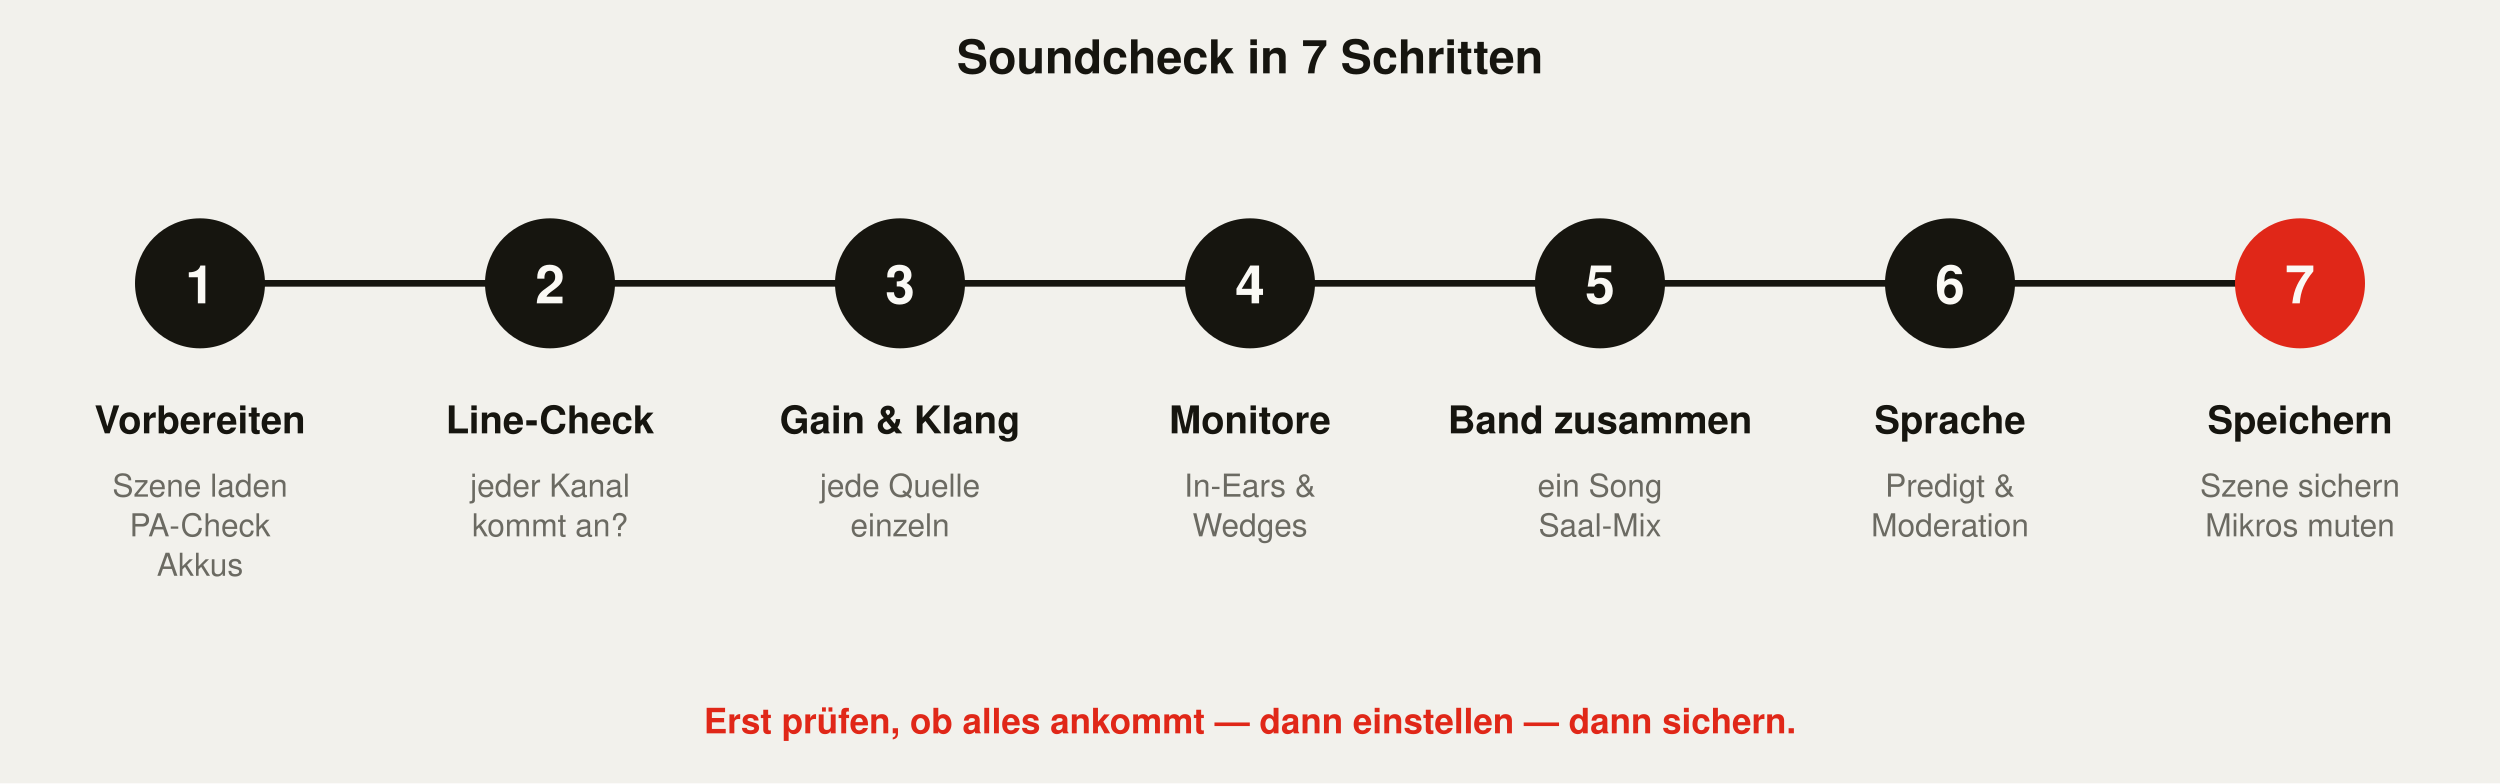
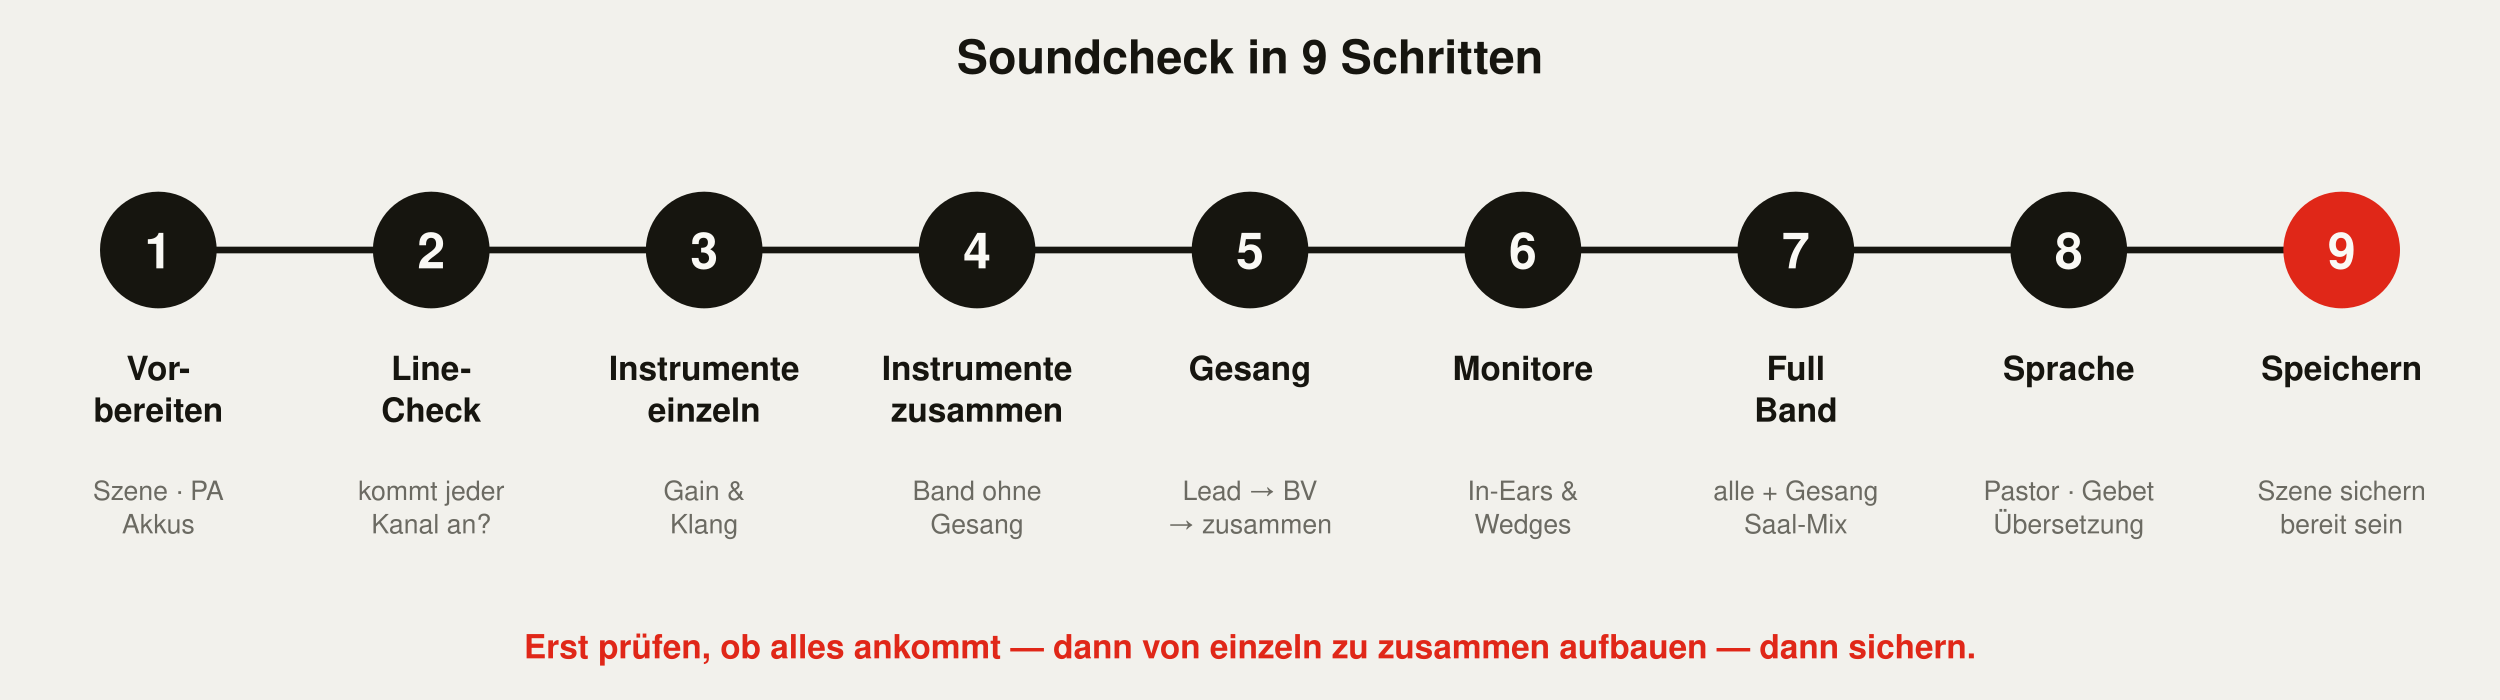
- <svg xmlns="http://www.w3.org/2000/svg" width="1500" height="470" viewBox="0 0 1500 470">
+ <svg xmlns="http://www.w3.org/2000/svg" width="1500" height="420" viewBox="0 0 1500 420">
  <defs>
    <marker id="ah" markerWidth="11" markerHeight="11" refX="8" refY="5" orient="auto">
      <path d="M0,0 L10,5 L0,10 z" fill="#6b6a62" />
    </marker>
    <marker id="ahr" markerWidth="11" markerHeight="11" refX="8" refY="5" orient="auto">
      <path d="M0,0 L10,5 L0,10 z" fill="#e02718" />
    </marker>
  </defs>
-   <rect x="0" y="0" width="1500" height="470" fill="#f2f1ec" />
-   <text x="750" y="44.0" text-anchor="middle" font-family="Helvetica Neue, Helvetica, Arial, sans-serif" font-size="28" font-weight="bold" fill="#16150f">Soundcheck in 7 Schritten</text>
-   <line x1="120" y1="170" x2="1380" y2="170" stroke="#16150f" stroke-width="4" />
-   <circle cx="120.0" cy="170" r="38" fill="#16150f" stroke="#16150f" stroke-width="2" />
-   <text x="120.0" y="182.0" text-anchor="middle" font-family="Helvetica Neue, Helvetica, Arial, sans-serif" font-size="32" font-weight="bold" fill="#faf9f5">1</text>
-   <text x="120.0" y="260.0" text-anchor="middle" font-family="Helvetica Neue, Helvetica, Arial, sans-serif" font-size="23" font-weight="bold" fill="#16150f">Vorbereiten</text>
-   <text x="120.0" y="298.0" text-anchor="middle" font-family="Helvetica Neue, Helvetica, Arial, sans-serif" font-size="19" fill="#6b6a62">Szene laden</text>
-   <text x="120.0" y="321.8" text-anchor="middle" font-family="Helvetica Neue, Helvetica, Arial, sans-serif" font-size="19" fill="#6b6a62">PA-Check</text>
-   <text x="120.0" y="345.5" text-anchor="middle" font-family="Helvetica Neue, Helvetica, Arial, sans-serif" font-size="19" fill="#6b6a62">Akkus</text>
-   <circle cx="330.0" cy="170" r="38" fill="#16150f" stroke="#16150f" stroke-width="2" />
-   <text x="330.0" y="182.0" text-anchor="middle" font-family="Helvetica Neue, Helvetica, Arial, sans-serif" font-size="32" font-weight="bold" fill="#faf9f5">2</text>
-   <text x="330.0" y="260.0" text-anchor="middle" font-family="Helvetica Neue, Helvetica, Arial, sans-serif" font-size="23" font-weight="bold" fill="#16150f">Line-Check</text>
-   <text x="330.0" y="298.0" text-anchor="middle" font-family="Helvetica Neue, Helvetica, Arial, sans-serif" font-size="19" fill="#6b6a62">jeder Kanal</text>
-   <text x="330.0" y="321.8" text-anchor="middle" font-family="Helvetica Neue, Helvetica, Arial, sans-serif" font-size="19" fill="#6b6a62">kommt an?</text>
-   <circle cx="540.0" cy="170" r="38" fill="#16150f" stroke="#16150f" stroke-width="2" />
-   <text x="540.0" y="182.0" text-anchor="middle" font-family="Helvetica Neue, Helvetica, Arial, sans-serif" font-size="32" font-weight="bold" fill="#faf9f5">3</text>
-   <text x="540.0" y="260.0" text-anchor="middle" font-family="Helvetica Neue, Helvetica, Arial, sans-serif" font-size="23" font-weight="bold" fill="#16150f">Gain &amp; Klang</text>
-   <text x="540.0" y="298.0" text-anchor="middle" font-family="Helvetica Neue, Helvetica, Arial, sans-serif" font-size="19" fill="#6b6a62">jede Quelle</text>
-   <text x="540.0" y="321.8" text-anchor="middle" font-family="Helvetica Neue, Helvetica, Arial, sans-serif" font-size="19" fill="#6b6a62">einzeln</text>
-   <circle cx="750.0" cy="170" r="38" fill="#16150f" stroke="#16150f" stroke-width="2" />
-   <text x="750.0" y="182.0" text-anchor="middle" font-family="Helvetica Neue, Helvetica, Arial, sans-serif" font-size="32" font-weight="bold" fill="#faf9f5">4</text>
-   <text x="750.0" y="260.0" text-anchor="middle" font-family="Helvetica Neue, Helvetica, Arial, sans-serif" font-size="23" font-weight="bold" fill="#16150f">Monitore</text>
-   <text x="750.0" y="298.0" text-anchor="middle" font-family="Helvetica Neue, Helvetica, Arial, sans-serif" font-size="19" fill="#6b6a62">In-Ears &amp;</text>
-   <text x="750.0" y="321.8" text-anchor="middle" font-family="Helvetica Neue, Helvetica, Arial, sans-serif" font-size="19" fill="#6b6a62">Wedges</text>
-   <circle cx="960.0" cy="170" r="38" fill="#16150f" stroke="#16150f" stroke-width="2" />
-   <text x="960.0" y="182.0" text-anchor="middle" font-family="Helvetica Neue, Helvetica, Arial, sans-serif" font-size="32" font-weight="bold" fill="#faf9f5">5</text>
-   <text x="960.0" y="260.0" text-anchor="middle" font-family="Helvetica Neue, Helvetica, Arial, sans-serif" font-size="23" font-weight="bold" fill="#16150f">Band zusammen</text>
-   <text x="960.0" y="298.0" text-anchor="middle" font-family="Helvetica Neue, Helvetica, Arial, sans-serif" font-size="19" fill="#6b6a62">ein Song</text>
-   <text x="960.0" y="321.8" text-anchor="middle" font-family="Helvetica Neue, Helvetica, Arial, sans-serif" font-size="19" fill="#6b6a62">Saal-Mix</text>
-   <circle cx="1170.0" cy="170" r="38" fill="#16150f" stroke="#16150f" stroke-width="2" />
-   <text x="1170.0" y="182.0" text-anchor="middle" font-family="Helvetica Neue, Helvetica, Arial, sans-serif" font-size="32" font-weight="bold" fill="#faf9f5">6</text>
-   <text x="1170.0" y="260.0" text-anchor="middle" font-family="Helvetica Neue, Helvetica, Arial, sans-serif" font-size="23" font-weight="bold" fill="#16150f">Sprache</text>
-   <text x="1170.0" y="298.0" text-anchor="middle" font-family="Helvetica Neue, Helvetica, Arial, sans-serif" font-size="19" fill="#6b6a62">Predigt &amp;</text>
-   <text x="1170.0" y="321.8" text-anchor="middle" font-family="Helvetica Neue, Helvetica, Arial, sans-serif" font-size="19" fill="#6b6a62">Moderation</text>
-   <circle cx="1380.0" cy="170" r="38" fill="#e02718" stroke="#e02718" stroke-width="2" />
-   <text x="1380.0" y="182.0" text-anchor="middle" font-family="Helvetica Neue, Helvetica, Arial, sans-serif" font-size="32" font-weight="bold" fill="#faf9f5">7</text>
-   <text x="1380.0" y="260.0" text-anchor="middle" font-family="Helvetica Neue, Helvetica, Arial, sans-serif" font-size="23" font-weight="bold" fill="#16150f">Speichern</text>
-   <text x="1380.0" y="298.0" text-anchor="middle" font-family="Helvetica Neue, Helvetica, Arial, sans-serif" font-size="19" fill="#6b6a62">Szene sichern</text>
-   <text x="1380.0" y="321.8" text-anchor="middle" font-family="Helvetica Neue, Helvetica, Arial, sans-serif" font-size="19" fill="#6b6a62">Mikros muten</text>
-   <text x="750" y="440.0" text-anchor="middle" font-family="Helvetica Neue, Helvetica, Arial, sans-serif" font-size="21" font-weight="bold" fill="#e02718">Erst prüfen, ob alles ankommt — dann einstellen — dann sichern.</text>
+   <rect x="0" y="0" width="1500" height="420" fill="#f2f1ec" />
+   <text x="750" y="44.0" text-anchor="middle" font-family="Helvetica Neue, Helvetica, Arial, sans-serif" font-size="28" font-weight="bold" fill="#16150f">Soundcheck in 9 Schritten</text>
+   <line x1="95" y1="150" x2="1405" y2="150" stroke="#16150f" stroke-width="4" />
+   <circle cx="95.0" cy="150" r="34" fill="#16150f" stroke="#16150f" stroke-width="2" />
+   <text x="95.0" y="161.0" text-anchor="middle" font-family="Helvetica Neue, Helvetica, Arial, sans-serif" font-size="30" font-weight="bold" fill="#faf9f5">1</text>
+   <text x="95.0" y="228.0" text-anchor="middle" font-family="Helvetica Neue, Helvetica, Arial, sans-serif" font-size="20" font-weight="bold" fill="#16150f">Vor-</text>
+   <text x="95.0" y="253.0" text-anchor="middle" font-family="Helvetica Neue, Helvetica, Arial, sans-serif" font-size="20" font-weight="bold" fill="#16150f">bereiten</text>
+   <text x="95.0" y="300.0" text-anchor="middle" font-family="Helvetica Neue, Helvetica, Arial, sans-serif" font-size="16" fill="#6b6a62">Szene · PA</text>
+   <text x="95.0" y="320.0" text-anchor="middle" font-family="Helvetica Neue, Helvetica, Arial, sans-serif" font-size="16" fill="#6b6a62">Akkus</text>
+   <circle cx="258.75" cy="150" r="34" fill="#16150f" stroke="#16150f" stroke-width="2" />
+   <text x="258.75" y="161.0" text-anchor="middle" font-family="Helvetica Neue, Helvetica, Arial, sans-serif" font-size="30" font-weight="bold" fill="#faf9f5">2</text>
+   <text x="258.75" y="228.0" text-anchor="middle" font-family="Helvetica Neue, Helvetica, Arial, sans-serif" font-size="20" font-weight="bold" fill="#16150f">Line-</text>
+   <text x="258.75" y="253.0" text-anchor="middle" font-family="Helvetica Neue, Helvetica, Arial, sans-serif" font-size="20" font-weight="bold" fill="#16150f">Check</text>
+   <text x="258.75" y="300.0" text-anchor="middle" font-family="Helvetica Neue, Helvetica, Arial, sans-serif" font-size="16" fill="#6b6a62">kommt jeder</text>
+   <text x="258.75" y="320.0" text-anchor="middle" font-family="Helvetica Neue, Helvetica, Arial, sans-serif" font-size="16" fill="#6b6a62">Kanal an?</text>
+   <circle cx="422.5" cy="150" r="34" fill="#16150f" stroke="#16150f" stroke-width="2" />
+   <text x="422.5" y="161.0" text-anchor="middle" font-family="Helvetica Neue, Helvetica, Arial, sans-serif" font-size="30" font-weight="bold" fill="#faf9f5">3</text>
+   <text x="422.5" y="228.0" text-anchor="middle" font-family="Helvetica Neue, Helvetica, Arial, sans-serif" font-size="20" font-weight="bold" fill="#16150f">Instrumente</text>
+   <text x="422.5" y="253.0" text-anchor="middle" font-family="Helvetica Neue, Helvetica, Arial, sans-serif" font-size="20" font-weight="bold" fill="#16150f">einzeln</text>
+   <text x="422.5" y="300.0" text-anchor="middle" font-family="Helvetica Neue, Helvetica, Arial, sans-serif" font-size="16" fill="#6b6a62">Gain &amp;</text>
+   <text x="422.5" y="320.0" text-anchor="middle" font-family="Helvetica Neue, Helvetica, Arial, sans-serif" font-size="16" fill="#6b6a62">Klang</text>
+   <circle cx="586.25" cy="150" r="34" fill="#16150f" stroke="#16150f" stroke-width="2" />
+   <text x="586.25" y="161.0" text-anchor="middle" font-family="Helvetica Neue, Helvetica, Arial, sans-serif" font-size="30" font-weight="bold" fill="#faf9f5">4</text>
+   <text x="586.25" y="228.0" text-anchor="middle" font-family="Helvetica Neue, Helvetica, Arial, sans-serif" font-size="20" font-weight="bold" fill="#16150f">Instrumente</text>
+   <text x="586.25" y="253.0" text-anchor="middle" font-family="Helvetica Neue, Helvetica, Arial, sans-serif" font-size="20" font-weight="bold" fill="#16150f">zusammen</text>
+   <text x="586.25" y="300.0" text-anchor="middle" font-family="Helvetica Neue, Helvetica, Arial, sans-serif" font-size="16" fill="#6b6a62">Band ohne</text>
+   <text x="586.25" y="320.0" text-anchor="middle" font-family="Helvetica Neue, Helvetica, Arial, sans-serif" font-size="16" fill="#6b6a62">Gesang</text>
+   <circle cx="750.0" cy="150" r="34" fill="#16150f" stroke="#16150f" stroke-width="2" />
+   <text x="750.0" y="161.0" text-anchor="middle" font-family="Helvetica Neue, Helvetica, Arial, sans-serif" font-size="30" font-weight="bold" fill="#faf9f5">5</text>
+   <text x="750.0" y="228.0" text-anchor="middle" font-family="Helvetica Neue, Helvetica, Arial, sans-serif" font-size="20" font-weight="bold" fill="#16150f">Gesang</text>
+   <text x="750.0" y="300.0" text-anchor="middle" font-family="Helvetica Neue, Helvetica, Arial, sans-serif" font-size="16" fill="#6b6a62">Lead → BV</text>
+   <text x="750.0" y="320.0" text-anchor="middle" font-family="Helvetica Neue, Helvetica, Arial, sans-serif" font-size="16" fill="#6b6a62">→ zusammen</text>
+   <circle cx="913.75" cy="150" r="34" fill="#16150f" stroke="#16150f" stroke-width="2" />
+   <text x="913.75" y="161.0" text-anchor="middle" font-family="Helvetica Neue, Helvetica, Arial, sans-serif" font-size="30" font-weight="bold" fill="#faf9f5">6</text>
+   <text x="913.75" y="228.0" text-anchor="middle" font-family="Helvetica Neue, Helvetica, Arial, sans-serif" font-size="20" font-weight="bold" fill="#16150f">Monitore</text>
+   <text x="913.75" y="300.0" text-anchor="middle" font-family="Helvetica Neue, Helvetica, Arial, sans-serif" font-size="16" fill="#6b6a62">In-Ears &amp;</text>
+   <text x="913.75" y="320.0" text-anchor="middle" font-family="Helvetica Neue, Helvetica, Arial, sans-serif" font-size="16" fill="#6b6a62">Wedges</text>
+   <circle cx="1077.5" cy="150" r="34" fill="#16150f" stroke="#16150f" stroke-width="2" />
+   <text x="1077.5" y="161.0" text-anchor="middle" font-family="Helvetica Neue, Helvetica, Arial, sans-serif" font-size="30" font-weight="bold" fill="#faf9f5">7</text>
+   <text x="1077.5" y="228.0" text-anchor="middle" font-family="Helvetica Neue, Helvetica, Arial, sans-serif" font-size="20" font-weight="bold" fill="#16150f">Full</text>
+   <text x="1077.5" y="253.0" text-anchor="middle" font-family="Helvetica Neue, Helvetica, Arial, sans-serif" font-size="20" font-weight="bold" fill="#16150f">Band</text>
+   <text x="1077.5" y="300.0" text-anchor="middle" font-family="Helvetica Neue, Helvetica, Arial, sans-serif" font-size="16" fill="#6b6a62">alle + Gesang</text>
+   <text x="1077.5" y="320.0" text-anchor="middle" font-family="Helvetica Neue, Helvetica, Arial, sans-serif" font-size="16" fill="#6b6a62">Saal-Mix</text>
+   <circle cx="1241.25" cy="150" r="34" fill="#16150f" stroke="#16150f" stroke-width="2" />
+   <text x="1241.25" y="161.0" text-anchor="middle" font-family="Helvetica Neue, Helvetica, Arial, sans-serif" font-size="30" font-weight="bold" fill="#faf9f5">8</text>
+   <text x="1241.25" y="228.0" text-anchor="middle" font-family="Helvetica Neue, Helvetica, Arial, sans-serif" font-size="20" font-weight="bold" fill="#16150f">Sprache</text>
+   <text x="1241.25" y="300.0" text-anchor="middle" font-family="Helvetica Neue, Helvetica, Arial, sans-serif" font-size="16" fill="#6b6a62">Pastor · Gebet</text>
+   <text x="1241.25" y="320.0" text-anchor="middle" font-family="Helvetica Neue, Helvetica, Arial, sans-serif" font-size="16" fill="#6b6a62">Übersetzung</text>
+   <circle cx="1405.0" cy="150" r="34" fill="#e02718" stroke="#e02718" stroke-width="2" />
+   <text x="1405.0" y="161.0" text-anchor="middle" font-family="Helvetica Neue, Helvetica, Arial, sans-serif" font-size="30" font-weight="bold" fill="#faf9f5">9</text>
+   <text x="1405.0" y="228.0" text-anchor="middle" font-family="Helvetica Neue, Helvetica, Arial, sans-serif" font-size="20" font-weight="bold" fill="#16150f">Speichern</text>
+   <text x="1405.0" y="300.0" text-anchor="middle" font-family="Helvetica Neue, Helvetica, Arial, sans-serif" font-size="16" fill="#6b6a62">Szene sichern</text>
+   <text x="1405.0" y="320.0" text-anchor="middle" font-family="Helvetica Neue, Helvetica, Arial, sans-serif" font-size="16" fill="#6b6a62">bereit sein</text>
+   <text x="750" y="395.0" text-anchor="middle" font-family="Helvetica Neue, Helvetica, Arial, sans-serif" font-size="20" font-weight="bold" fill="#e02718">Erst prüfen, ob alles ankommt — dann von einzeln zu zusammen aufbauen — dann sichern.</text>
</svg>
